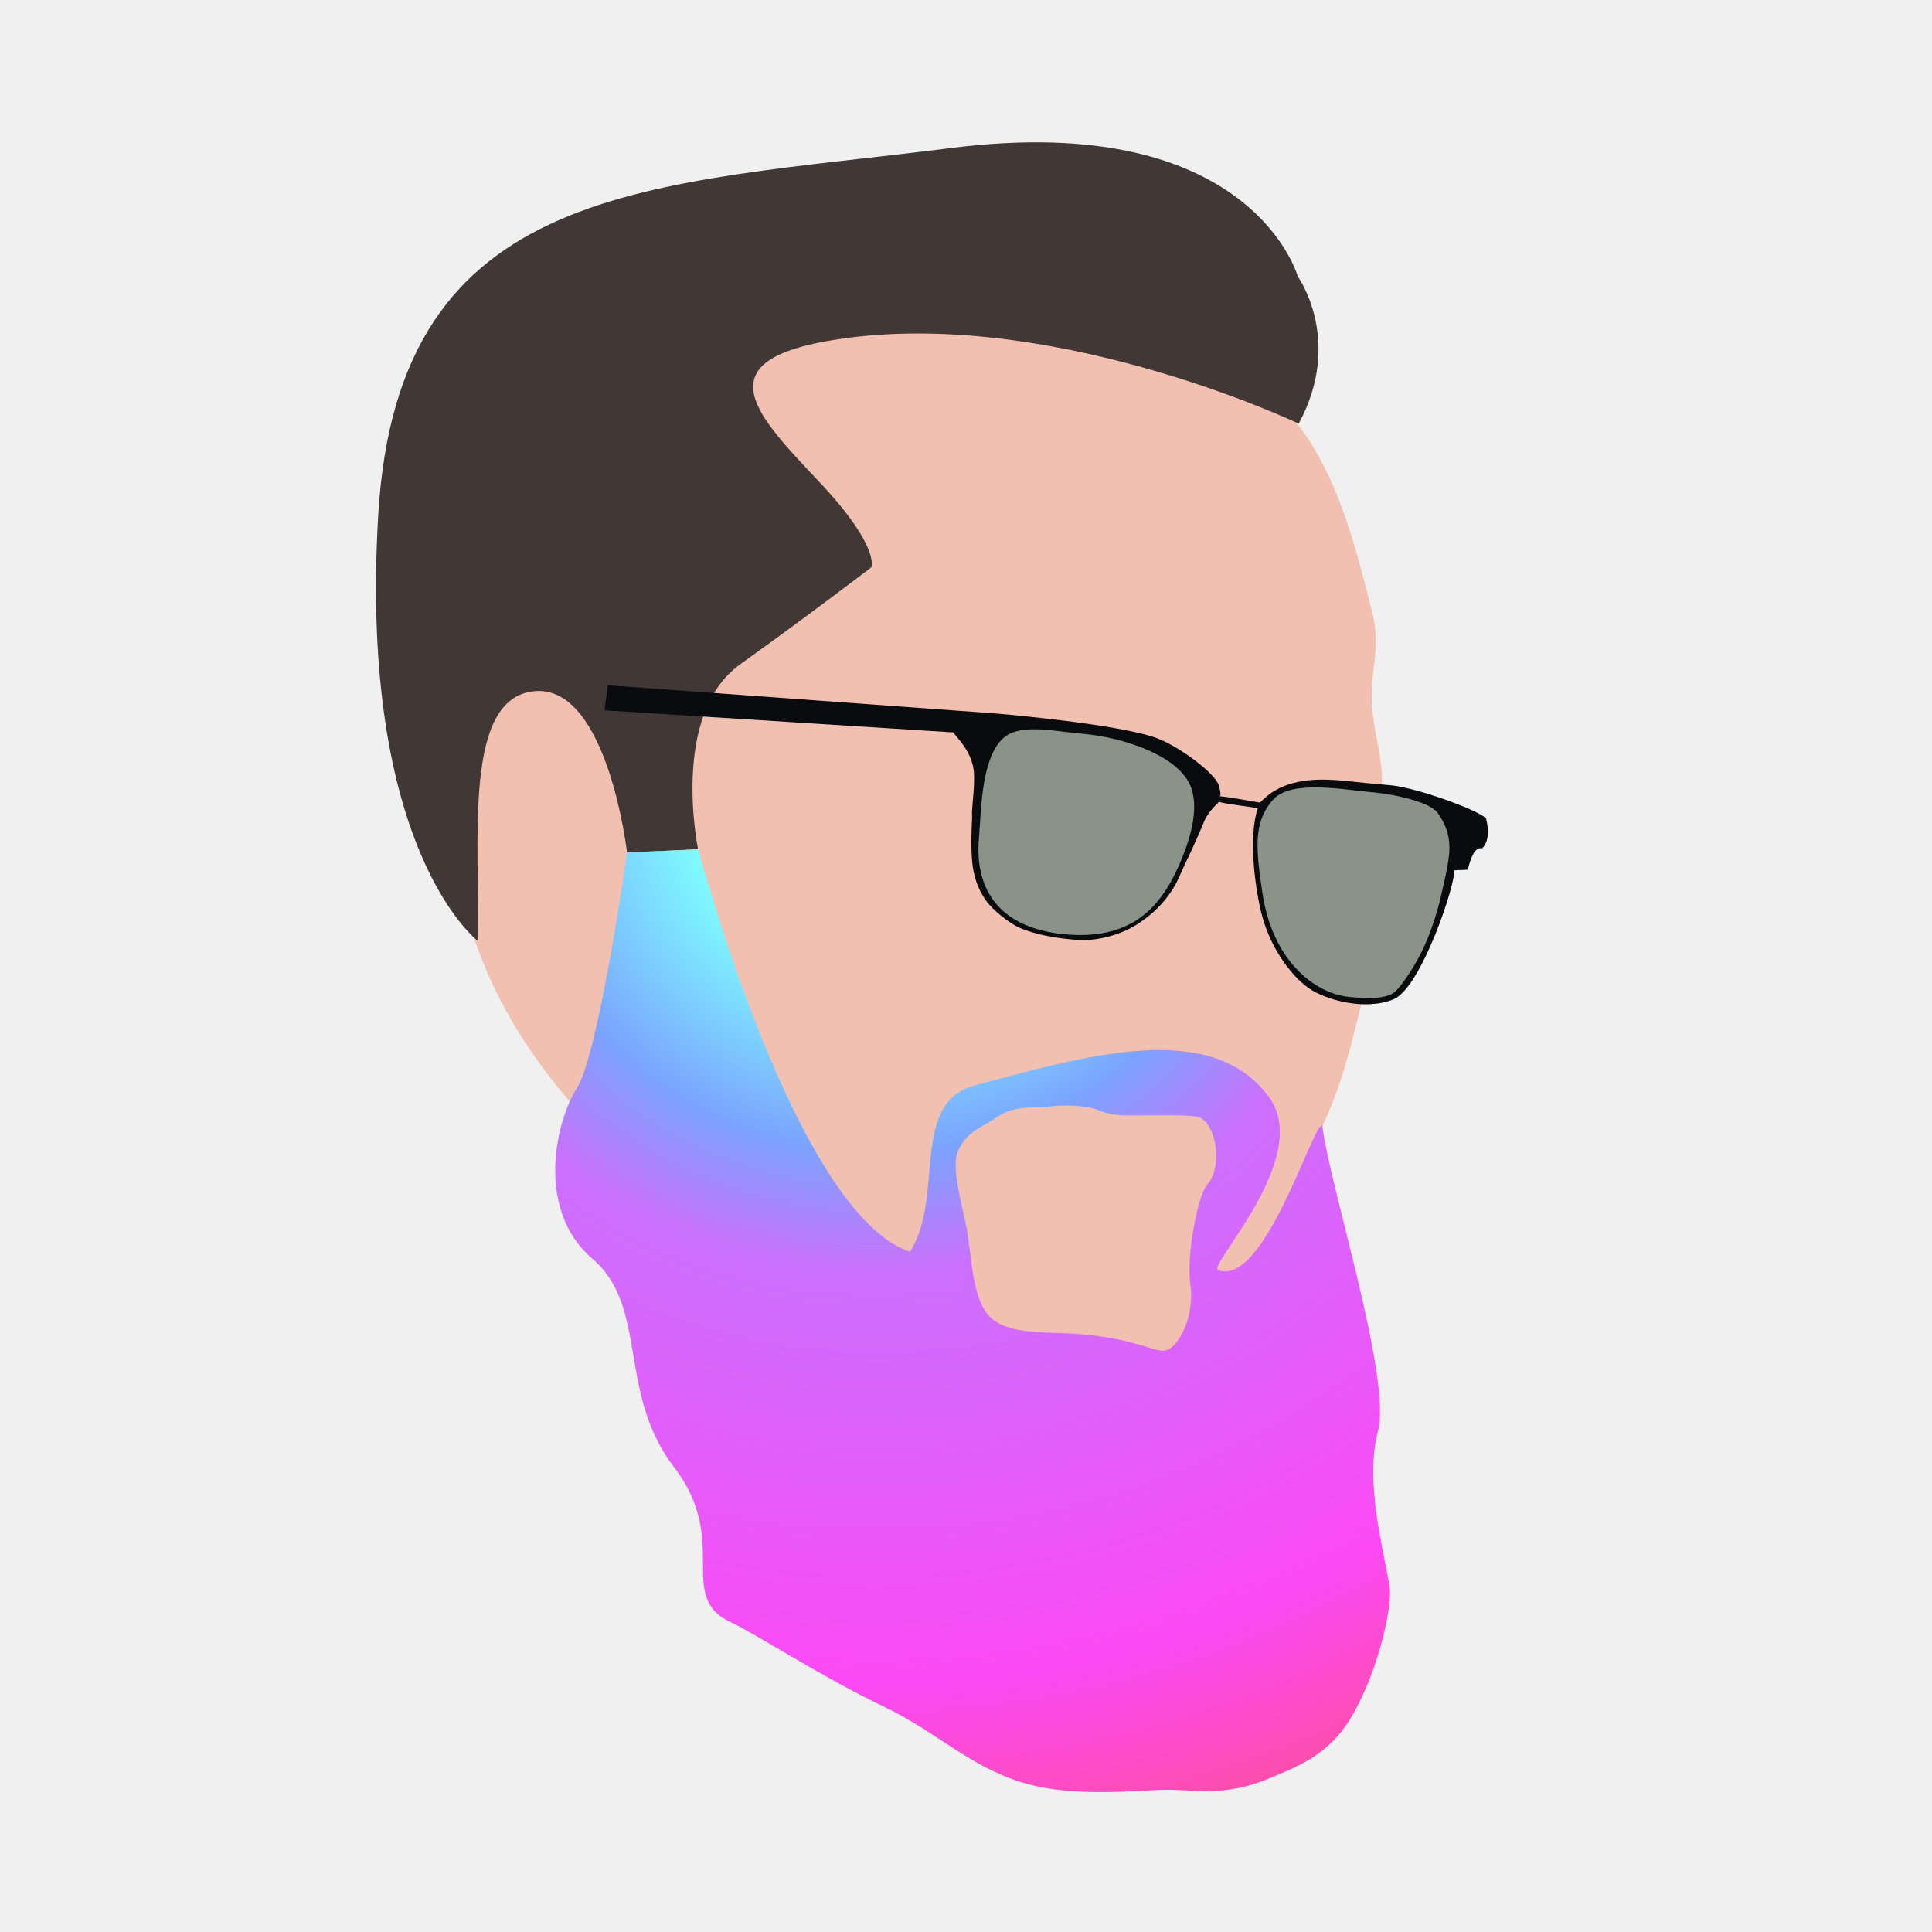
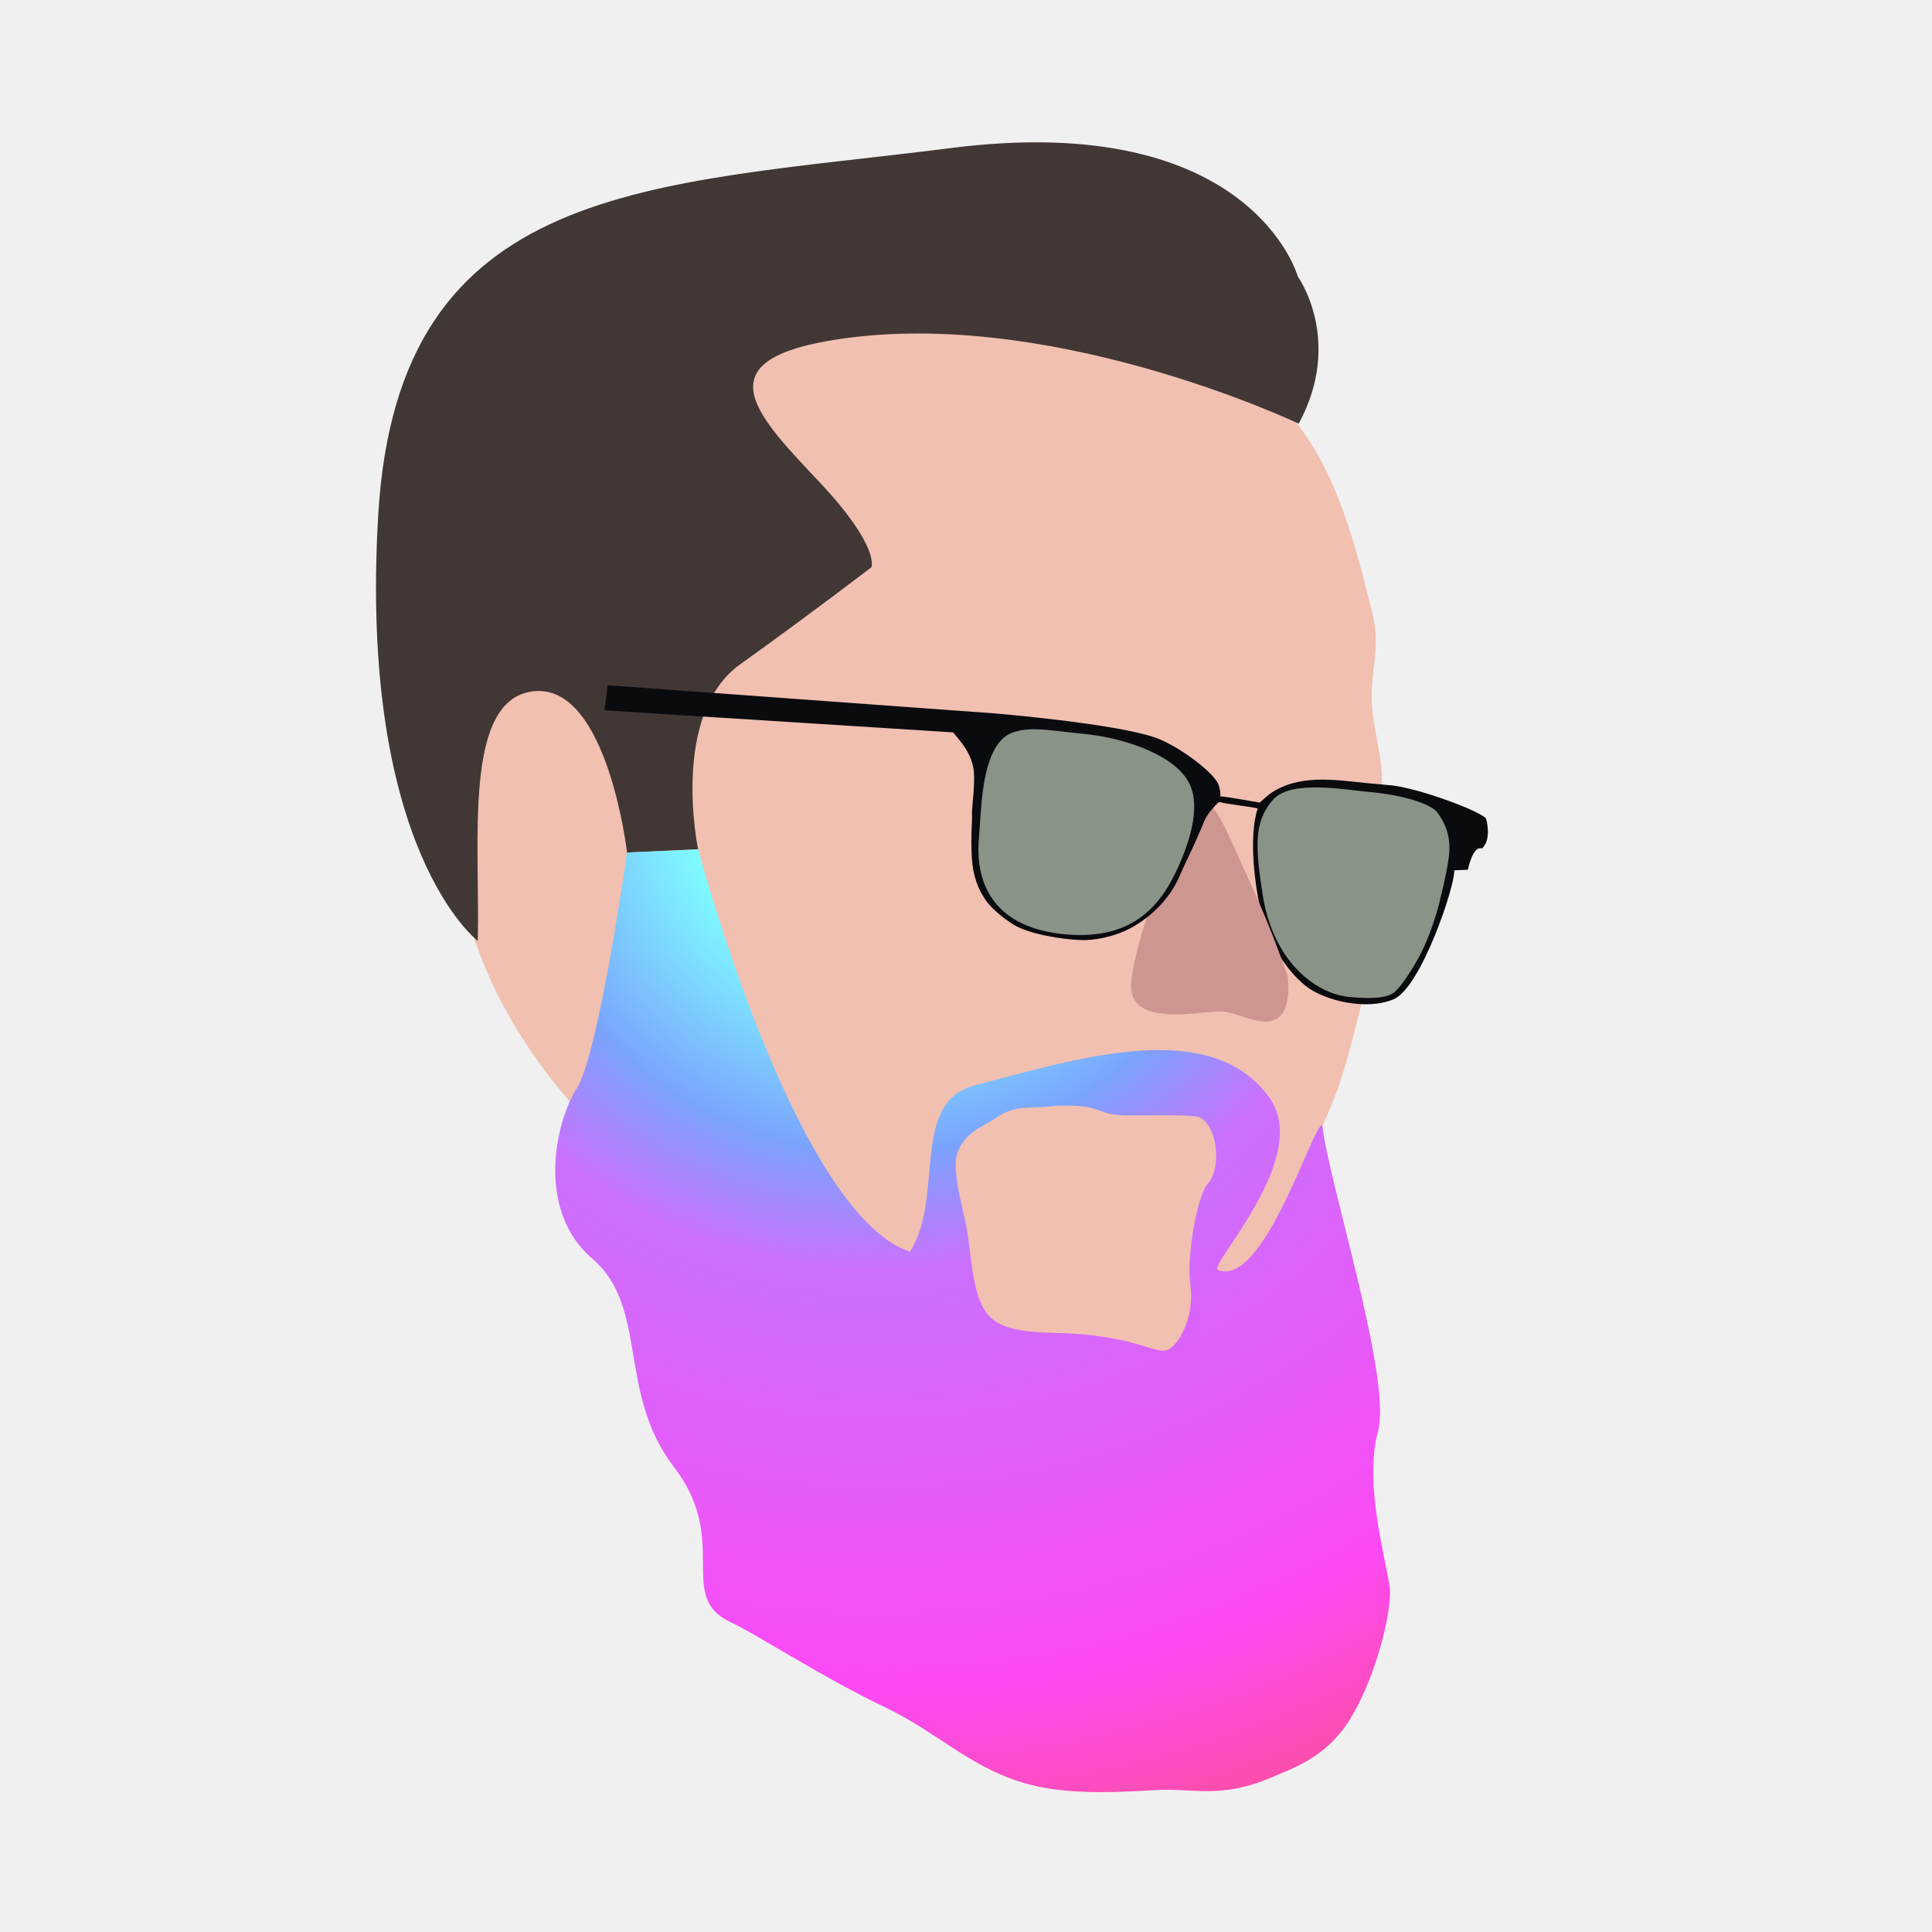
<svg xmlns="http://www.w3.org/2000/svg" version="1.1" id="Layer_1" x="0px" y="0px" viewBox="0 0 600 600" xml:space="preserve" width="600" height="600">
  <style type="text/css" id="style824">
     .hair{
       opacity:1;
       fill:#413735;
       fill-opacity:1;
     }
     .head{
       opacity:1;
       fill:#f1c0b1;
+        fill-opacity:1;
+      }
+      .nose{
+        opacity:1;
+        fill:#CE9691;
       fill-opacity:1;
     }
     .rims{
       opacity:1;
       fill:#0a0b0f;
       fill-opacity:1;
     }
     .lens{
       opacity:1;
       fill:#899387;
       fill-opacity:1;
     }
     .beard{
       opacity:1;
       fill:#ffffff;
       fill-opacity:1;
     }
   </style>
  <defs>
    <radialGradient id="rg1" cx="0.474" cy="0.472" r="50%">
      <stop offset="5%" style="stop-color:#7EFF7A;" />
      <stop offset="15%" style="stop-color:#7EFFFF;" />
      <stop offset="30%" style="stop-color:#7BA3FE;" />
      <stop offset="40%" style="stop-color:#CB70FE;" />
      <stop offset="75%" style="stop-color:#FC49F5;" />
      <stop offset="90%" style="stop-color:#FC4EA7;" />
      <stop offset="100%" style="stop-color:#FD5258;" />
    </radialGradient>
    <mask id="beard-mask">
      <path id="beard" class="beard" d="m 377.322,270.768 c 0,0 -39.709,109.83 -76.426,118.785 -9.403,-17.91 4.312,-46.117 -15.672,-53.283 -31.56,-11.317 -71.059,-27.63 -91.328,-4.186 -15.078,17.44 14.69,53.782 11.18,54.783 -14.733,4.203 -25.215,-47.437 -28.328,-47.674 -3.385,17.247 -28.433,76.529 -25.527,93.096 2.905,16.567 -5.383,37.874 -7.809,48.018 -1.53,6.398 1.613,28.558 9.125,42.809 6.122,11.614 15.855,15.85 22.527,19.408 14.859,7.925 23.874,5.249 35.34,6.924 12.772,1.866 28.231,4.089 41.568,1.215 16.923,-3.647 27.834,-13.393 44.461,-19.588 19.584,-7.296 42.287,-19.372 49.67,-21.986 18.154,-6.43 2.255,-25.056 21.957,-46.549 19.702,-21.493 12.09,-48.807 30.896,-62.24 18.806,-13.433 15.223,-41.193 9.402,-52.387 -5.821,-11.194 -9.143,-74.227 -9.143,-74.227 z m -159.625,69.154 c 3.965,0.043 6.194,0.358 19.184,1.523 10.919,0.98 7.237,-2.855 22.449,-1.072 9.57,1.978 12.809,0.612 19.03,5.744 3.409,2.813 8.494,4.784 10.434,11.167 1.562,5.138 -2.535,15.814 -4.408,22.05 -2.652,8.827 -3.546,21.66 -9.246,27.482 -4.08,4.167 -11.129,4.554 -21.748,3.884 -25.454,-1.605 -31.687,4.67 -35.356,1.918 -3.669,-2.752 -6.827,-11.827 -4.774,-20.492 2.064,-8.714 0.111,-27.952 -2.521,-31.416 -4.357,-5.733 -1.377,-18.804 4.355,-20.639 0.366,-0.117 1.28,-0.165 2.602,-0.15 z" />
    </mask>
  </defs>
  <g transform="scale(-1, 1) translate(-600, 0)">
    <g transform="rotate(-5, 300, 200)">
      <path id="head" class="head" d="m 453.513,274.255 c -10.312,54.654 -49.866,89.252 -88.225,110.795 -41.439,23.273 -61.603,62.816 -101.992,62.816 -19.199,0 -28.69,3.387 -44.574,-4.233 -16.711,-8.017 -12.591,-15.66 -24.593,-36.448 -6.004,-10.4 -9.224,-47.418 -14.147,-59.301 -7.364,-17.775 -8.763,-26.442 -12.049,-47.125 -2.934,-18.466 7.33,-19.188 7.33,-39.084 0,-9.295 -6.206,-16.288 -7.496,-24.679 -1.401,-9.115 3.067,-18.252 4.771,-27.825 2.089,-11.734 -1.41,-18.245 2.741,-30.244 6.824,-19.72 14.148,-40.664 27.656,-55.41 31.541,-34.431 73.972,-59.977 101.697,-60.345 43.039,-0.571 128.739,12.321 154.68,57.043 21.137,36.44 3.957,102.333 -5.799,154.04 z" />
      <path id="hair" class="hair" d="m 203.027,122.826 c -11.677,-27.004 4.245,-45.464 4.245,-45.464 0,0 18.715,-50.379 110.768,-30.402 C 409.833,66.88 488.256,71.523 485.337,175.889 c -2.919,104.366 -42.33,129.18 -42.33,129.18 0,0 -0.046,0.729 0,0 1.93,-30.627 11.385,-75.045 -10.947,-78.822 -22.333,-3.776 -32.842,47.439 -32.842,47.439 l -21.895,-2.919 c 0,0 12.407,-40.87 -8.028,-58.386 -20.435,-17.516 -37.951,-33.572 -37.951,-33.572 0,0 -2.189,-6.568 18.246,-24.814 20.435,-18.246 39.07,-33.691 2.189,-43.79 -66.326,-18.161 -148.751,12.622 -148.751,12.622 z" />
+       <path id="nose" class="nose" d="m 239.737,300.106 c 0,14.977 -22.907,6.645 -29.454,6.645 -6.546,-10e-6 -19.366,7.614 -19.396,-7.363 -0.003,-1.536 0.596,-5.225 0.596,-5.225 3.124,-7.09 7.597,-16.424 13.265,-26.413 6.915,-12.187 13.266,-25.03 16.495,-25.03 6.546,0 18.494,42.409 18.494,57.387 z" />
      <path id="rims" class="rims" d="m 289.242,220.693 c 0,0 -38.002,-0.166 -50.68,3.24 -7.405,1.99 -19.227,9.404 -20.586,12.957 -1.358,3.553 -0.521,3.344 -0.521,3.344 -3.741,0.021 -9.498,0.663 -12.637,0.873 0,0 -2.312,-2.486 -2.766,-2.875 -8.304,-7.117 -19.968,-6.171 -29.26,-6.051 -9.3,0.12 -8.146,-0.258 -14.631,0.713 -6.485,0.971 -20.193,4.453 -23.725,6.92 0,0 -2.569,6.259 0.396,9.488 2.966,-0.791 3.789,6.953 3.789,6.953 l 4.213,0.551 c -0.845,4.059 6.98,37.194 15.283,41.543 8.304,4.349 20.943,2.11 26.596,-1.186 6.136,-3.577 13.226,-11.935 16.65,-21.979 2.641,-7.746 6.092,-23.144 3.937,-32.201 3.093,-0.449 9.294,-0.44 12.153,-0.973 0,0 3.056,3.267 3.971,6.164 0.666,2.108 2.629,8.182 4.543,13.111 1.411,3.633 1.971,6.479 4.103,10.178 1.998,3.466 4.745,7.045 9.379,10.624 5.146,3.974 11.461,5.782 15.412,6.266 3.845,0.47 14.338,0.258 21.025,-2.052 3.319,-1.146 8.817,-4.865 10.953,-7.422 2.958,-3.54 4.737,-7.441 5.557,-12.83 0.976,-6.418 0.885,-12.053 1.105,-13.266 0.418,-2.299 -0.395,-11.244 1.127,-15.5 1.522,-4.256 3.813,-6.366 6.943,-9.59 l 108.465,2.611 -0.312,-7.836 z" />
      <path id="lensr" class="lens" d="m 201.668,268.54 c -4.917,21.288 -19.141,30.061 -29.519,30.267 -6.054,0.12 -11.843,-0.422 -14.159,-2.711 -1.596,-1.578 -4.824,-7.008 -7.283,-13.188 -2.08,-5.227 -3.638,-12.213 -4.15,-15.666 -0.609,-4.108 -1.955,-12.281 -1.679,-16.681 0.32,-5.111 2.334,-8.388 4.645,-11.1 2.245,-2.635 11.465,-4.601 21.749,-4.601 7.66,0 24.37,-1.723 29.421,4.881 2.071,2.707 3.646,6.285 3.783,10.827 0.184,6.08 -1.746,13.37 -2.809,17.972 z" />
      <path id="lensl" class="lens" d="m 290.749,259.734 c 0,14.913 -7.746,27.398 -29.494,27.398 -21.749,0 -29.434,-12.361 -33.844,-26.608 -1.977,-6.388 -4.595,-17.434 0.224,-24.184 5.776,-8.09 21.961,-11.716 33.817,-11.716 9.692,0 20.32,-1.723 24.96,4.043 5.773,7.174 4.336,22.798 4.336,31.065 z" />
+       <path id="nose2" class="nose" d="m 210.283,306.751 c -6.546,-10e-6 -19.366,7.614 -19.396,-7.363 -0.003,-1.536 0.596,-5.225 0.596,-5.225 3.124,-7.09 7.597,-16.424 13.265,-26.413 17.587,11.472 12.724,31.456 5.536,39.002 z" />
      <g mask="url(#beard-mask)">
        <g id="spirals" transform="translate(320,250) rotate(1275)" style="fill:none;stroke-width:80px;stroke-linecap:round;">
          <path id="spiral1" class="sprial" style="stroke:url(#rg1);" d="M0,0C3.36,0.06,6.6,-2.82,7.07,-7.07C7.66,-11.26,5.28,-16.67,0,-20C-5.18,-23.4,-13.27,-24.43,-21.21,-21.21C-29.13,-18.12,-36.69,-10.51,-40,0C-43.42,10.46,-42.3,23.68,-35.36,35.36C-28.53,47,-15.79,56.71,0,60C15.69,63.43,34.14,60.2,49.5,49.5C64.88,38.98,76.71,21.03,80,0C83.43,-20.92,78.08,-44.6,63.64,-63.64C49.44,-82.74,26.27,-96.74,0,-100C-26.16,-103.45,-55.05,-95.94,-77.78,-77.78C-100.6,-59.88,-116.76,-31.53,-120,0C-123.48,31.43,-113.8,65.49,-91.92,91.92C-70.34,118.47,-36.76,136.79,0,140C36.66,143.5,75.94,131.67,106.07,106.07C136.34,80.79,156.81,42,160,0C163.53,-41.9,149.54,-86.4,120.21,-120.21C91.24,-154.2,47.24,-176.83,0,-180C-47.13,-183.56,-96.85,-167.4,-134.35,-134.35C-172.06,-101.7,-196.86,-52.47,-200,0C-203.55,52.4,-185.28,107.29,-148.49,148.49C-112.14,189.9,-57.74,216.9,0,220C57.63,223.58,117.75,203.14,162.63,162.63C207.77,122.6,236.92,62.97,240,0C243.62,-62.86,220.98,-128.21,176.78,-176.78C133.05,-225.63,68.21,-256.95,0,-260C-68.13,-263.64,-138.65,-238.85,-190.92,-190.92C-243.49,-143.49,-276.98,-73.47,-280,0C-283.66,73.36,-256.71,149.1,-205.06,205.06C-153.94,261.36,-78.71,297,0,300C78.6,303.69,159.56,274.58,219.2,219.2C279.23,164.4,317.02,83.94,320,0C323.72,-83.84,292.44,-170.01,233.35,-233.35C174.84,-297.12,89.21,-337.04,0,-340C-89.07,-343.71,-180.46,-310.32,-247.49,-247.49C-315,-185.31,-357.03,-94.41,-360,0C-363.74,94.33,-328.18,190.91,-261.63,261.63C-195.75,332.86,-99.67,377.06,0,380C99.57,383.76,201.36,346.05,275.77,275.77C350.73,206.2,397.08,104.91,400,0" />
        </g>
      </g>
    </g>
  </g>
</svg>
